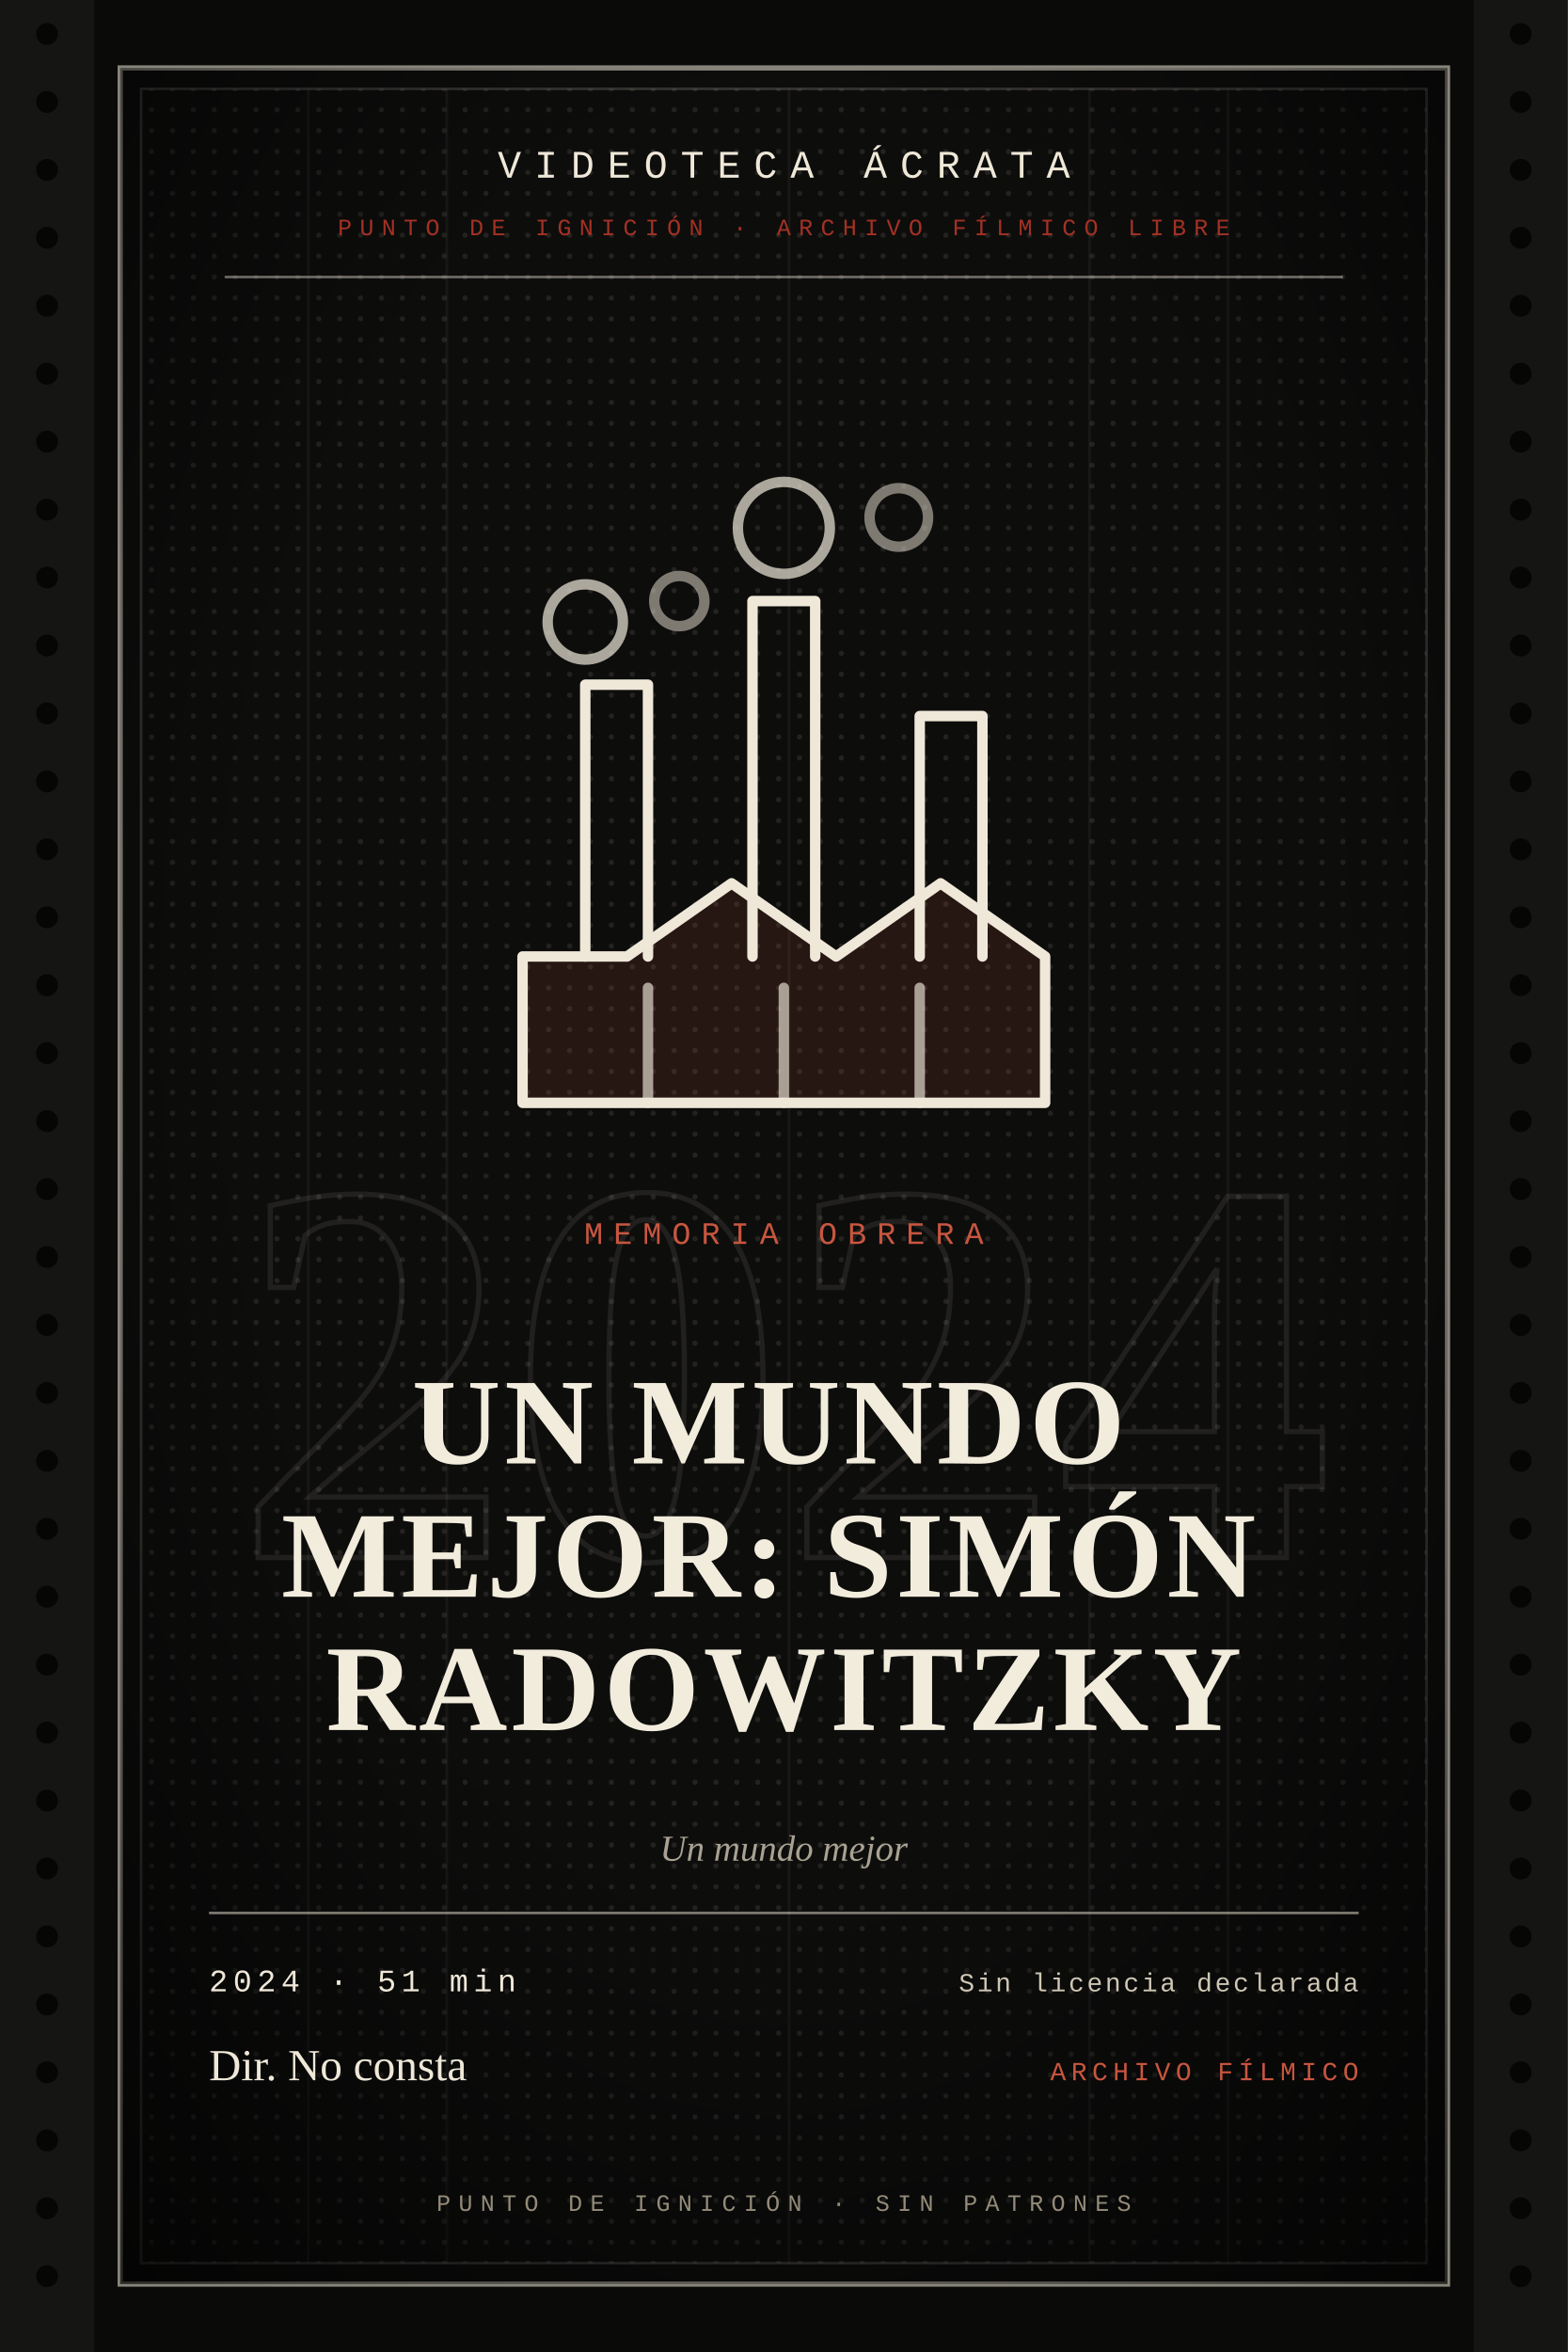
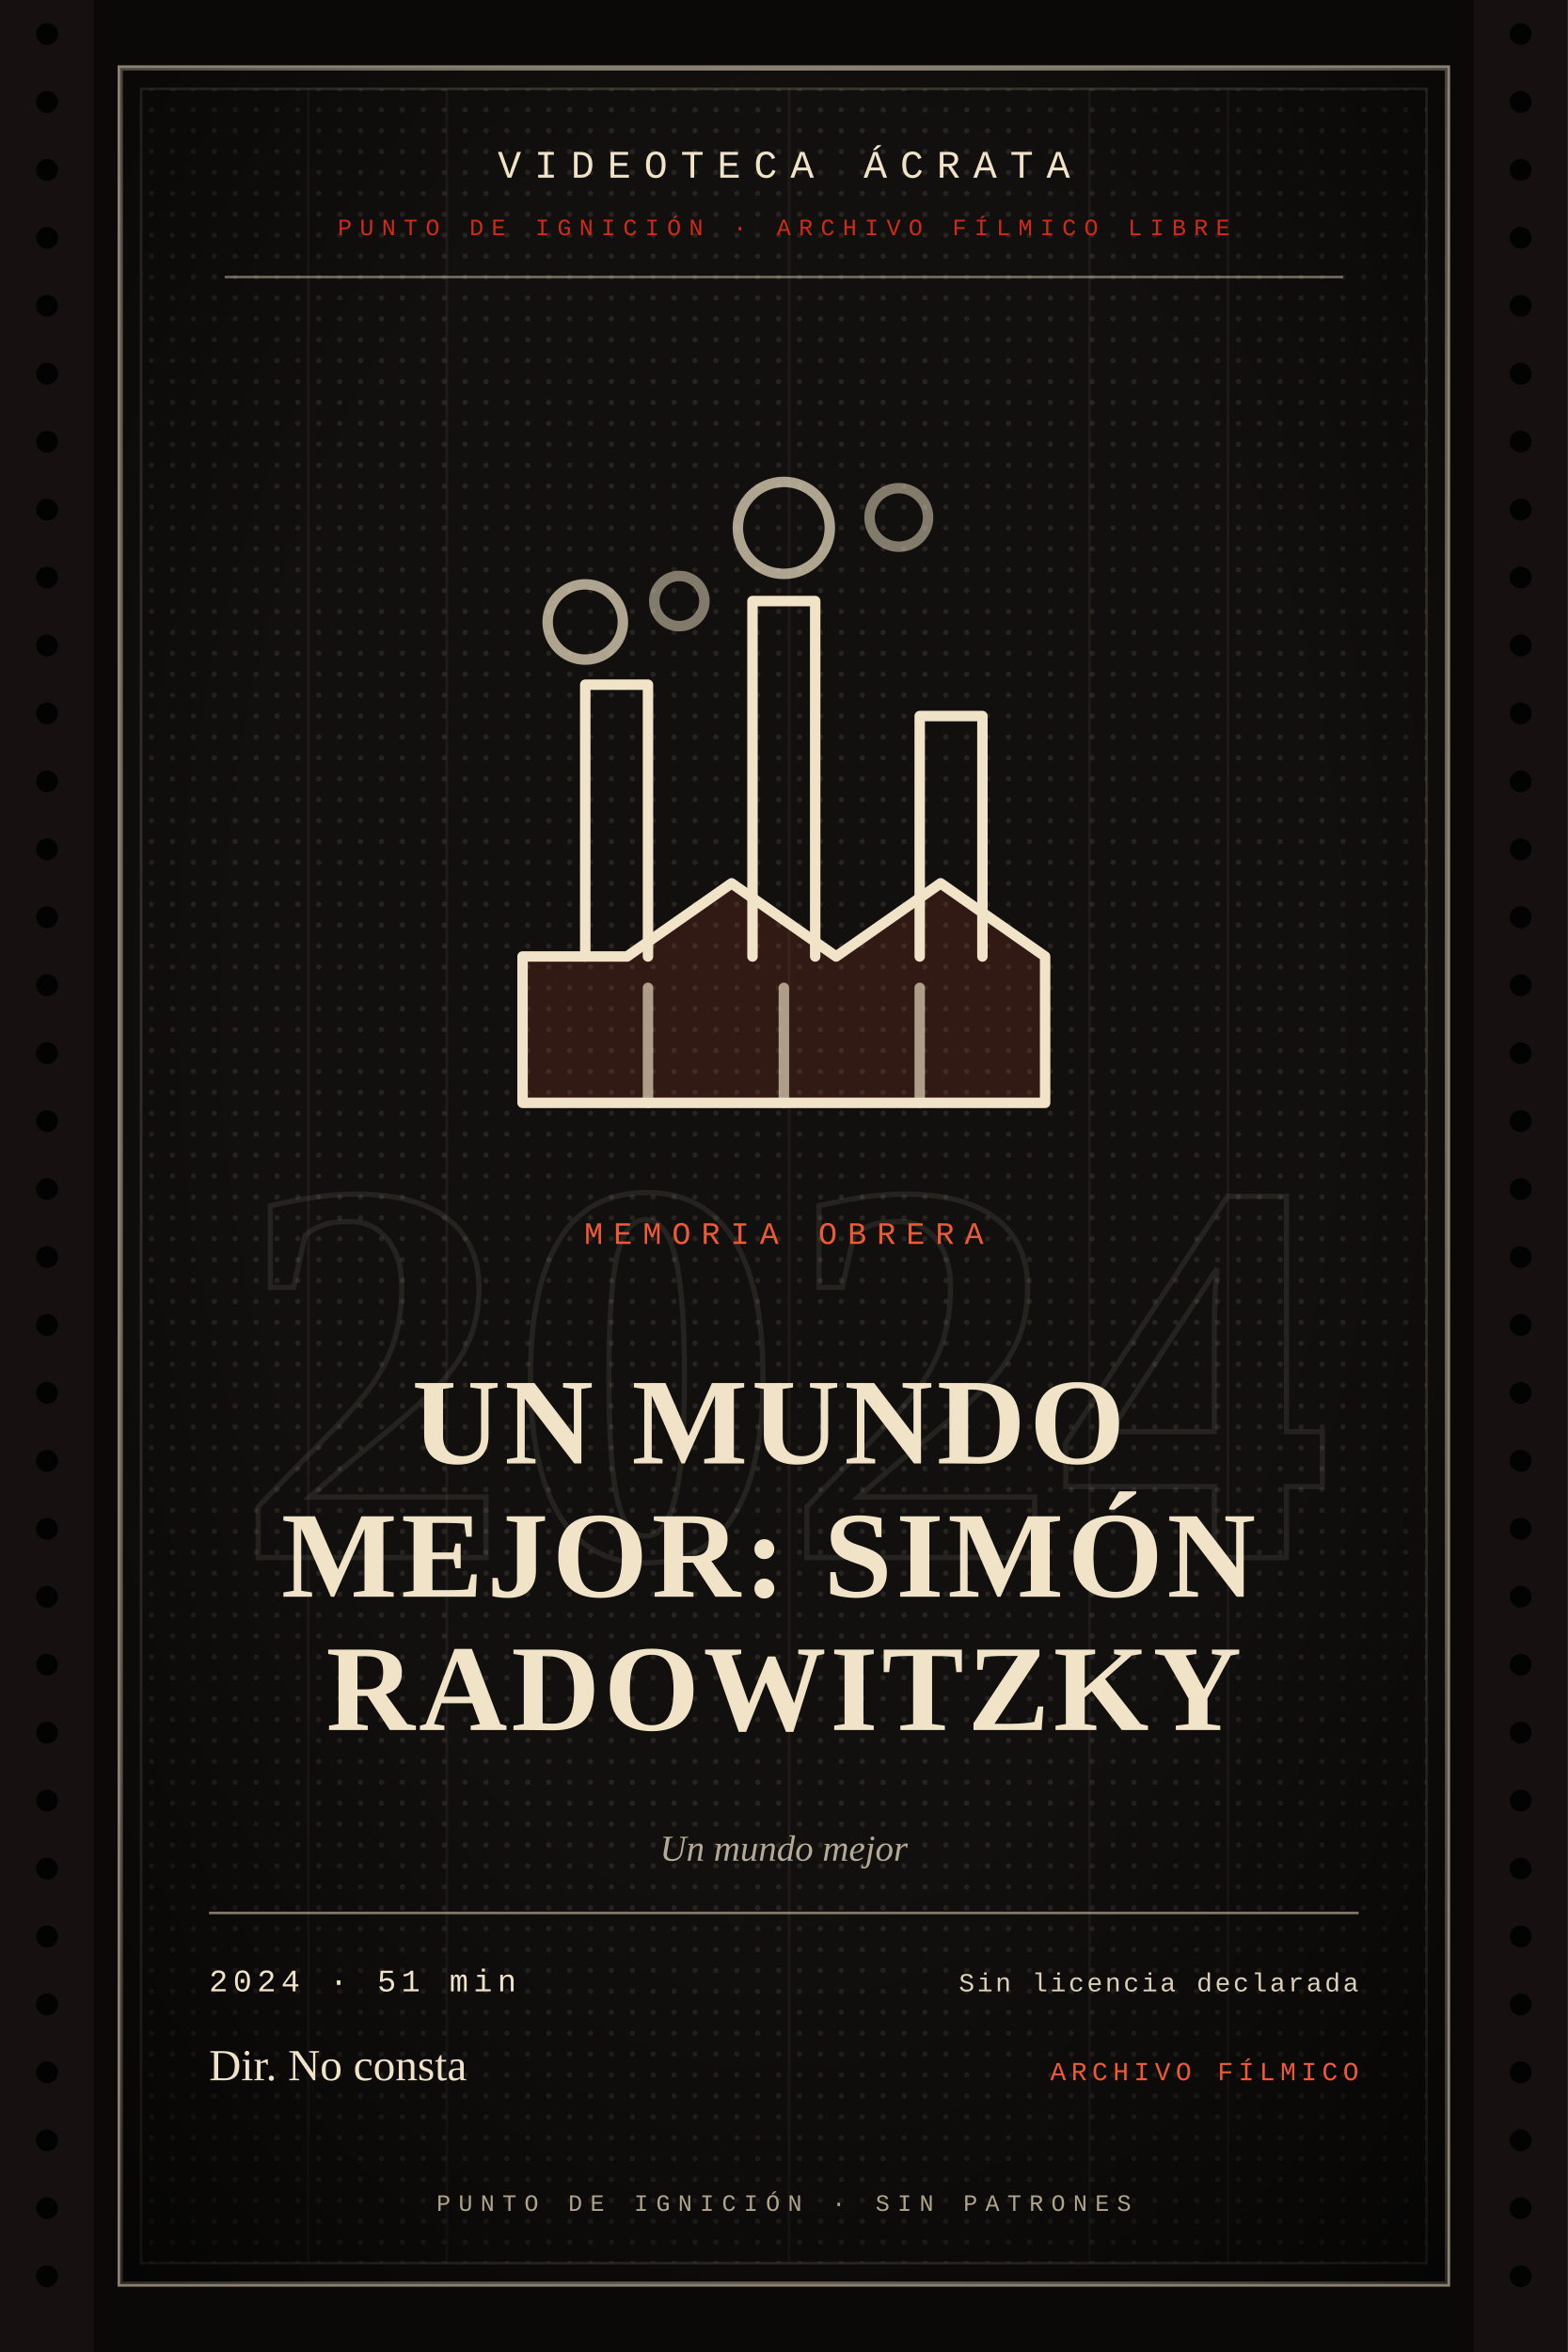
<svg xmlns="http://www.w3.org/2000/svg" viewBox="0 0 600 900" width="600" height="900" role="img" aria-labelledby="titulo-un-mundo-mejor-radowitzky desc-un-mundo-mejor-radowitzky">
  <defs>
    <pattern id="grano-n" width="8" height="8" patternUnits="userSpaceOnUse">
-       <circle cx="2" cy="2" r="1" fill="#f2ecdc" opacity=".14" />
+       <circle cx="2" cy="2" r="1" fill="#f1e3c8" opacity=".14" />
    </pattern>
    <radialGradient id="vineta-n" cx=".5" cy=".42" r=".78">
      <stop offset="52%" stop-color="#000" stop-opacity="0" />
      <stop offset="100%" stop-color="#000" stop-opacity=".72" />
    </radialGradient>
  </defs>
-   <rect width="600" height="900" fill="#0a0a09" />
-   <rect x="0" y="0" width="36" height="900" fill="#151513" />
-   <rect x="564" y="0" width="36" height="900" fill="#151513" />
-   <g fill="#060605">
+   <rect width="600" height="900" fill="#0a0908" />
+   <rect x="0" y="0" width="36" height="900" fill="#161110" />
+   <rect x="564" y="0" width="36" height="900" fill="#161110" />
+   <g fill="#040303">
    <circle cx="18" cy="13" r="4.2" />
    <circle cx="582" cy="13" r="4.2" />
    <circle cx="18" cy="39" r="4.2" />
    <circle cx="582" cy="39" r="4.2" />
    <circle cx="18" cy="65" r="4.2" />
    <circle cx="582" cy="65" r="4.2" />
    <circle cx="18" cy="91" r="4.2" />
    <circle cx="582" cy="91" r="4.2" />
    <circle cx="18" cy="117" r="4.2" />
    <circle cx="582" cy="117" r="4.2" />
    <circle cx="18" cy="143" r="4.2" />
    <circle cx="582" cy="143" r="4.2" />
    <circle cx="18" cy="169" r="4.2" />
    <circle cx="582" cy="169" r="4.2" />
    <circle cx="18" cy="195" r="4.2" />
    <circle cx="582" cy="195" r="4.2" />
    <circle cx="18" cy="221" r="4.2" />
    <circle cx="582" cy="221" r="4.2" />
    <circle cx="18" cy="247" r="4.2" />
    <circle cx="582" cy="247" r="4.2" />
    <circle cx="18" cy="273" r="4.2" />
    <circle cx="582" cy="273" r="4.2" />
    <circle cx="18" cy="299" r="4.2" />
    <circle cx="582" cy="299" r="4.2" />
    <circle cx="18" cy="325" r="4.2" />
    <circle cx="582" cy="325" r="4.2" />
    <circle cx="18" cy="351" r="4.2" />
    <circle cx="582" cy="351" r="4.2" />
    <circle cx="18" cy="377" r="4.2" />
    <circle cx="582" cy="377" r="4.2" />
    <circle cx="18" cy="403" r="4.2" />
    <circle cx="582" cy="403" r="4.2" />
    <circle cx="18" cy="429" r="4.2" />
    <circle cx="582" cy="429" r="4.2" />
    <circle cx="18" cy="455" r="4.2" />
    <circle cx="582" cy="455" r="4.2" />
    <circle cx="18" cy="481" r="4.2" />
    <circle cx="582" cy="481" r="4.2" />
    <circle cx="18" cy="507" r="4.2" />
    <circle cx="582" cy="507" r="4.2" />
    <circle cx="18" cy="533" r="4.2" />
    <circle cx="582" cy="533" r="4.2" />
    <circle cx="18" cy="559" r="4.2" />
    <circle cx="582" cy="559" r="4.2" />
    <circle cx="18" cy="585" r="4.2" />
    <circle cx="582" cy="585" r="4.2" />
    <circle cx="18" cy="611" r="4.2" />
    <circle cx="582" cy="611" r="4.2" />
    <circle cx="18" cy="637" r="4.2" />
    <circle cx="582" cy="637" r="4.2" />
    <circle cx="18" cy="663" r="4.2" />
    <circle cx="582" cy="663" r="4.2" />
    <circle cx="18" cy="689" r="4.2" />
    <circle cx="582" cy="689" r="4.2" />
    <circle cx="18" cy="715" r="4.2" />
    <circle cx="582" cy="715" r="4.2" />
    <circle cx="18" cy="741" r="4.2" />
    <circle cx="582" cy="741" r="4.2" />
    <circle cx="18" cy="767" r="4.2" />
    <circle cx="582" cy="767" r="4.2" />
    <circle cx="18" cy="793" r="4.2" />
    <circle cx="582" cy="793" r="4.2" />
    <circle cx="18" cy="819" r="4.2" />
    <circle cx="582" cy="819" r="4.2" />
    <circle cx="18" cy="845" r="4.2" />
    <circle cx="582" cy="845" r="4.2" />
    <circle cx="18" cy="871" r="4.2" />
    <circle cx="582" cy="871" r="4.2" />
  </g>
-   <rect x="46" y="26" width="508" height="848" fill="#0d0d0c" stroke="#efe8d8" stroke-width="2" stroke-opacity=".55" />
-   <rect x="54" y="34" width="492" height="832" fill="none" stroke="#efe8d8" stroke-width="1" stroke-opacity=".18" />
+   <rect x="46" y="26" width="508" height="848" fill="#12100e" stroke="#f1e3c8" stroke-width="2" stroke-opacity=".55" />
+   <rect x="54" y="34" width="492" height="832" fill="none" stroke="#f1e3c8" stroke-width="1" stroke-opacity=".18" />
  <rect x="54" y="34" width="492" height="832" fill="url(#grano-n)" opacity=".7" />
-   <g stroke="#efe8d8" stroke-opacity=".055" stroke-width="1">
+   <g stroke="#f1e3c8" stroke-opacity=".055" stroke-width="1">
    <path d="M118 34V866" />
    <path d="M171 34V866" />
    <path d="M302 34V866" />
    <path d="M417 34V866" />
    <path d="M470 34V866" />
  </g>
  <rect x="46" y="26" width="508" height="848" fill="url(#vineta-n)" />
-   <text x="300" y="68" text-anchor="middle" font-family="'Courier Prime', 'Courier New', monospace" font-size="15" letter-spacing="5" fill="#efe8d8">VIDEOTECA ÁCRATA</text>
-   <text x="300" y="90" text-anchor="middle" font-family="'Courier Prime', 'Courier New', monospace" font-size="9" letter-spacing="3" fill="#a33124">PUNTO DE IGNICIÓN · ARCHIVO FÍLMICO LIBRE</text>
-   <path d="M86 106 L514 106" stroke="#efe8d8" stroke-width="1" stroke-opacity=".42" />
-   <text x="300" y="596" text-anchor="middle" font-family="Georgia, 'Times New Roman', serif" font-weight="700" font-size="210" fill="none" stroke="#efe8d8" stroke-width="2" stroke-opacity=".09">2024</text>
+   <text x="300" y="68" text-anchor="middle" font-family="'Courier Prime', 'Courier New', monospace" font-size="15" letter-spacing="5" fill="#f1e3c8">VIDEOTECA ÁCRATA</text>
+   <text x="300" y="90" text-anchor="middle" font-family="'Courier Prime', 'Courier New', monospace" font-size="9" letter-spacing="3" fill="#d02b16">PUNTO DE IGNICIÓN · ARCHIVO FÍLMICO LIBRE</text>
+   <path d="M86 106 L514 106" stroke="#f1e3c8" stroke-width="1" stroke-opacity=".42" />
+   <text x="300" y="596" text-anchor="middle" font-family="Georgia, 'Times New Roman', serif" font-weight="700" font-size="210" fill="none" stroke="#f1e3c8" stroke-width="2" stroke-opacity=".09">2024</text>
  <g transform="translate(300 322) scale(0.8)">
    <g>
-       <path d="M-125 55 L-125 125 L125 125 L125 55 L75 20 L25 55 L-25 20 L-75 55 Z" fill="#c8563f" opacity=".14" />
-       <path d="M-125 55 L-125 125 L125 125 L125 55 L75 20 L25 55 L-25 20 L-75 55 Z" fill="none" stroke="#efe8d8" stroke-width="5" stroke-linecap="round" stroke-linejoin="round" />
-       <path d="M-95 55 L-95 -75 L-65 -75 L-65 55" fill="none" stroke="#efe8d8" stroke-width="5" stroke-linecap="round" stroke-linejoin="round" />
-       <path d="M-15 55 L-15 -115 L15 -115 L15 55" fill="none" stroke="#efe8d8" stroke-width="5" stroke-linecap="round" stroke-linejoin="round" />
-       <path d="M65 55 L65 -60 L95 -60 L95 55" fill="none" stroke="#efe8d8" stroke-width="5" stroke-linecap="round" stroke-linejoin="round" />
-       <path d="M-65 125 L-65 70 M0 125 L0 70 M65 125 L65 70" fill="none" stroke="#efe8d8" stroke-width="5" stroke-linecap="round" stroke-linejoin="round" opacity=".65" />
-       <circle cx="-95" cy="-105" r="18" fill="none" stroke="#efe8d8" stroke-width="5" stroke-linecap="round" stroke-linejoin="round" opacity=".7" />
-       <circle cx="-50" cy="-115" r="12" fill="none" stroke="#efe8d8" stroke-width="5" stroke-linecap="round" stroke-linejoin="round" opacity=".5" />
-       <circle cx="0" cy="-150" r="22" fill="none" stroke="#efe8d8" stroke-width="5" stroke-linecap="round" stroke-linejoin="round" opacity=".7" />
-       <circle cx="55" cy="-155" r="14" fill="none" stroke="#efe8d8" stroke-width="5" stroke-linecap="round" stroke-linejoin="round" opacity=".5" />
+       <path d="M-125 55 L-125 125 L125 125 L125 55 L75 20 L25 55 L-25 20 L-75 55 Z" fill="#ef5a35" opacity=".14" />
+       <path d="M-125 55 L-125 125 L125 125 L125 55 L75 20 L25 55 L-25 20 L-75 55 Z" fill="none" stroke="#f1e3c8" stroke-width="5" stroke-linecap="round" stroke-linejoin="round" />
+       <path d="M-95 55 L-95 -75 L-65 -75 L-65 55" fill="none" stroke="#f1e3c8" stroke-width="5" stroke-linecap="round" stroke-linejoin="round" />
+       <path d="M-15 55 L-15 -115 L15 -115 L15 55" fill="none" stroke="#f1e3c8" stroke-width="5" stroke-linecap="round" stroke-linejoin="round" />
+       <path d="M65 55 L65 -60 L95 -60 L95 55" fill="none" stroke="#f1e3c8" stroke-width="5" stroke-linecap="round" stroke-linejoin="round" />
+       <path d="M-65 125 L-65 70 M0 125 L0 70 M65 125 L65 70" fill="none" stroke="#f1e3c8" stroke-width="5" stroke-linecap="round" stroke-linejoin="round" opacity=".65" />
+       <circle cx="-95" cy="-105" r="18" fill="none" stroke="#f1e3c8" stroke-width="5" stroke-linecap="round" stroke-linejoin="round" opacity=".7" />
+       <circle cx="-50" cy="-115" r="12" fill="none" stroke="#f1e3c8" stroke-width="5" stroke-linecap="round" stroke-linejoin="round" opacity=".5" />
+       <circle cx="0" cy="-150" r="22" fill="none" stroke="#f1e3c8" stroke-width="5" stroke-linecap="round" stroke-linejoin="round" opacity=".7" />
+       <circle cx="55" cy="-155" r="14" fill="none" stroke="#f1e3c8" stroke-width="5" stroke-linecap="round" stroke-linejoin="round" opacity=".5" />
    </g>
  </g>
-   <text x="300" y="476" text-anchor="middle" font-family="'Courier Prime', 'Courier New', monospace" font-size="12" letter-spacing="4" fill="#c8563f">MEMORIA OBRERA</text>
-   <text text-anchor="middle" font-family="Georgia, 'Times New Roman', serif" font-weight="700" font-size="47" letter-spacing="1.5" fill="#f2ecdc">
+   <text x="300" y="476" text-anchor="middle" font-family="'Courier Prime', 'Courier New', monospace" font-size="12" letter-spacing="4" fill="#ef5a35">MEMORIA OBRERA</text>
+   <text text-anchor="middle" font-family="Georgia, 'Times New Roman', serif" font-weight="700" font-size="47" letter-spacing="1.5" fill="#f1e3c8">
    <tspan x="300" y="560">UN MUNDO</tspan>
    <tspan x="300" y="611">MEJOR: SIMÓN</tspan>
    <tspan x="300" y="662">RADOWITZKY</tspan>
  </text>
-   <text x="300" y="712" text-anchor="middle" font-family="Georgia, 'Times New Roman', serif" font-style="italic" font-size="14" fill="#cfc7b4" opacity=".8">Un mundo mejor</text>
-   <path d="M80 732 L520 732" stroke="#efe8d8" stroke-width="1" stroke-opacity=".5" />
-   <text x="80" y="762" font-family="'Courier Prime', 'Courier New', monospace" font-size="12" letter-spacing="2" fill="#efe8d8">2024 · 51 min</text>
-   <text x="520" y="762" text-anchor="end" font-family="'Courier Prime', 'Courier New', monospace" font-size="10" letter-spacing="1" fill="#cfc7b4">Sin licencia declarada</text>
-   <text x="80" y="796" font-family="Georgia, 'Times New Roman', serif" font-size="17" fill="#efe8d8">Dir. No consta</text>
-   <text x="520" y="796" text-anchor="end" font-family="'Courier Prime', 'Courier New', monospace" font-size="10" letter-spacing="2" fill="#c8563f">ARCHIVO FÍLMICO</text>
-   <text x="300" y="846" text-anchor="middle" font-family="'Courier Prime', 'Courier New', monospace" font-size="9" letter-spacing="3" fill="#948c79">PUNTO DE IGNICIÓN · SIN PATRONES</text>
+   <text x="300" y="712" text-anchor="middle" font-family="Georgia, 'Times New Roman', serif" font-style="italic" font-size="14" fill="#dcd0b8" opacity=".8">Un mundo mejor</text>
+   <path d="M80 732 L520 732" stroke="#f1e3c8" stroke-width="1" stroke-opacity=".5" />
+   <text x="80" y="762" font-family="'Courier Prime', 'Courier New', monospace" font-size="12" letter-spacing="2" fill="#f1e3c8">2024 · 51 min</text>
+   <text x="520" y="762" text-anchor="end" font-family="'Courier Prime', 'Courier New', monospace" font-size="10" letter-spacing="1" fill="#dcd0b8">Sin licencia declarada</text>
+   <text x="80" y="796" font-family="Georgia, 'Times New Roman', serif" font-size="17" fill="#f1e3c8">Dir. No consta</text>
+   <text x="520" y="796" text-anchor="end" font-family="'Courier Prime', 'Courier New', monospace" font-size="10" letter-spacing="2" fill="#ef5a35">ARCHIVO FÍLMICO</text>
+   <text x="300" y="846" text-anchor="middle" font-family="'Courier Prime', 'Courier New', monospace" font-size="9" letter-spacing="3" fill="#b0a48c">PUNTO DE IGNICIÓN · SIN PATRONES</text>
</svg>
